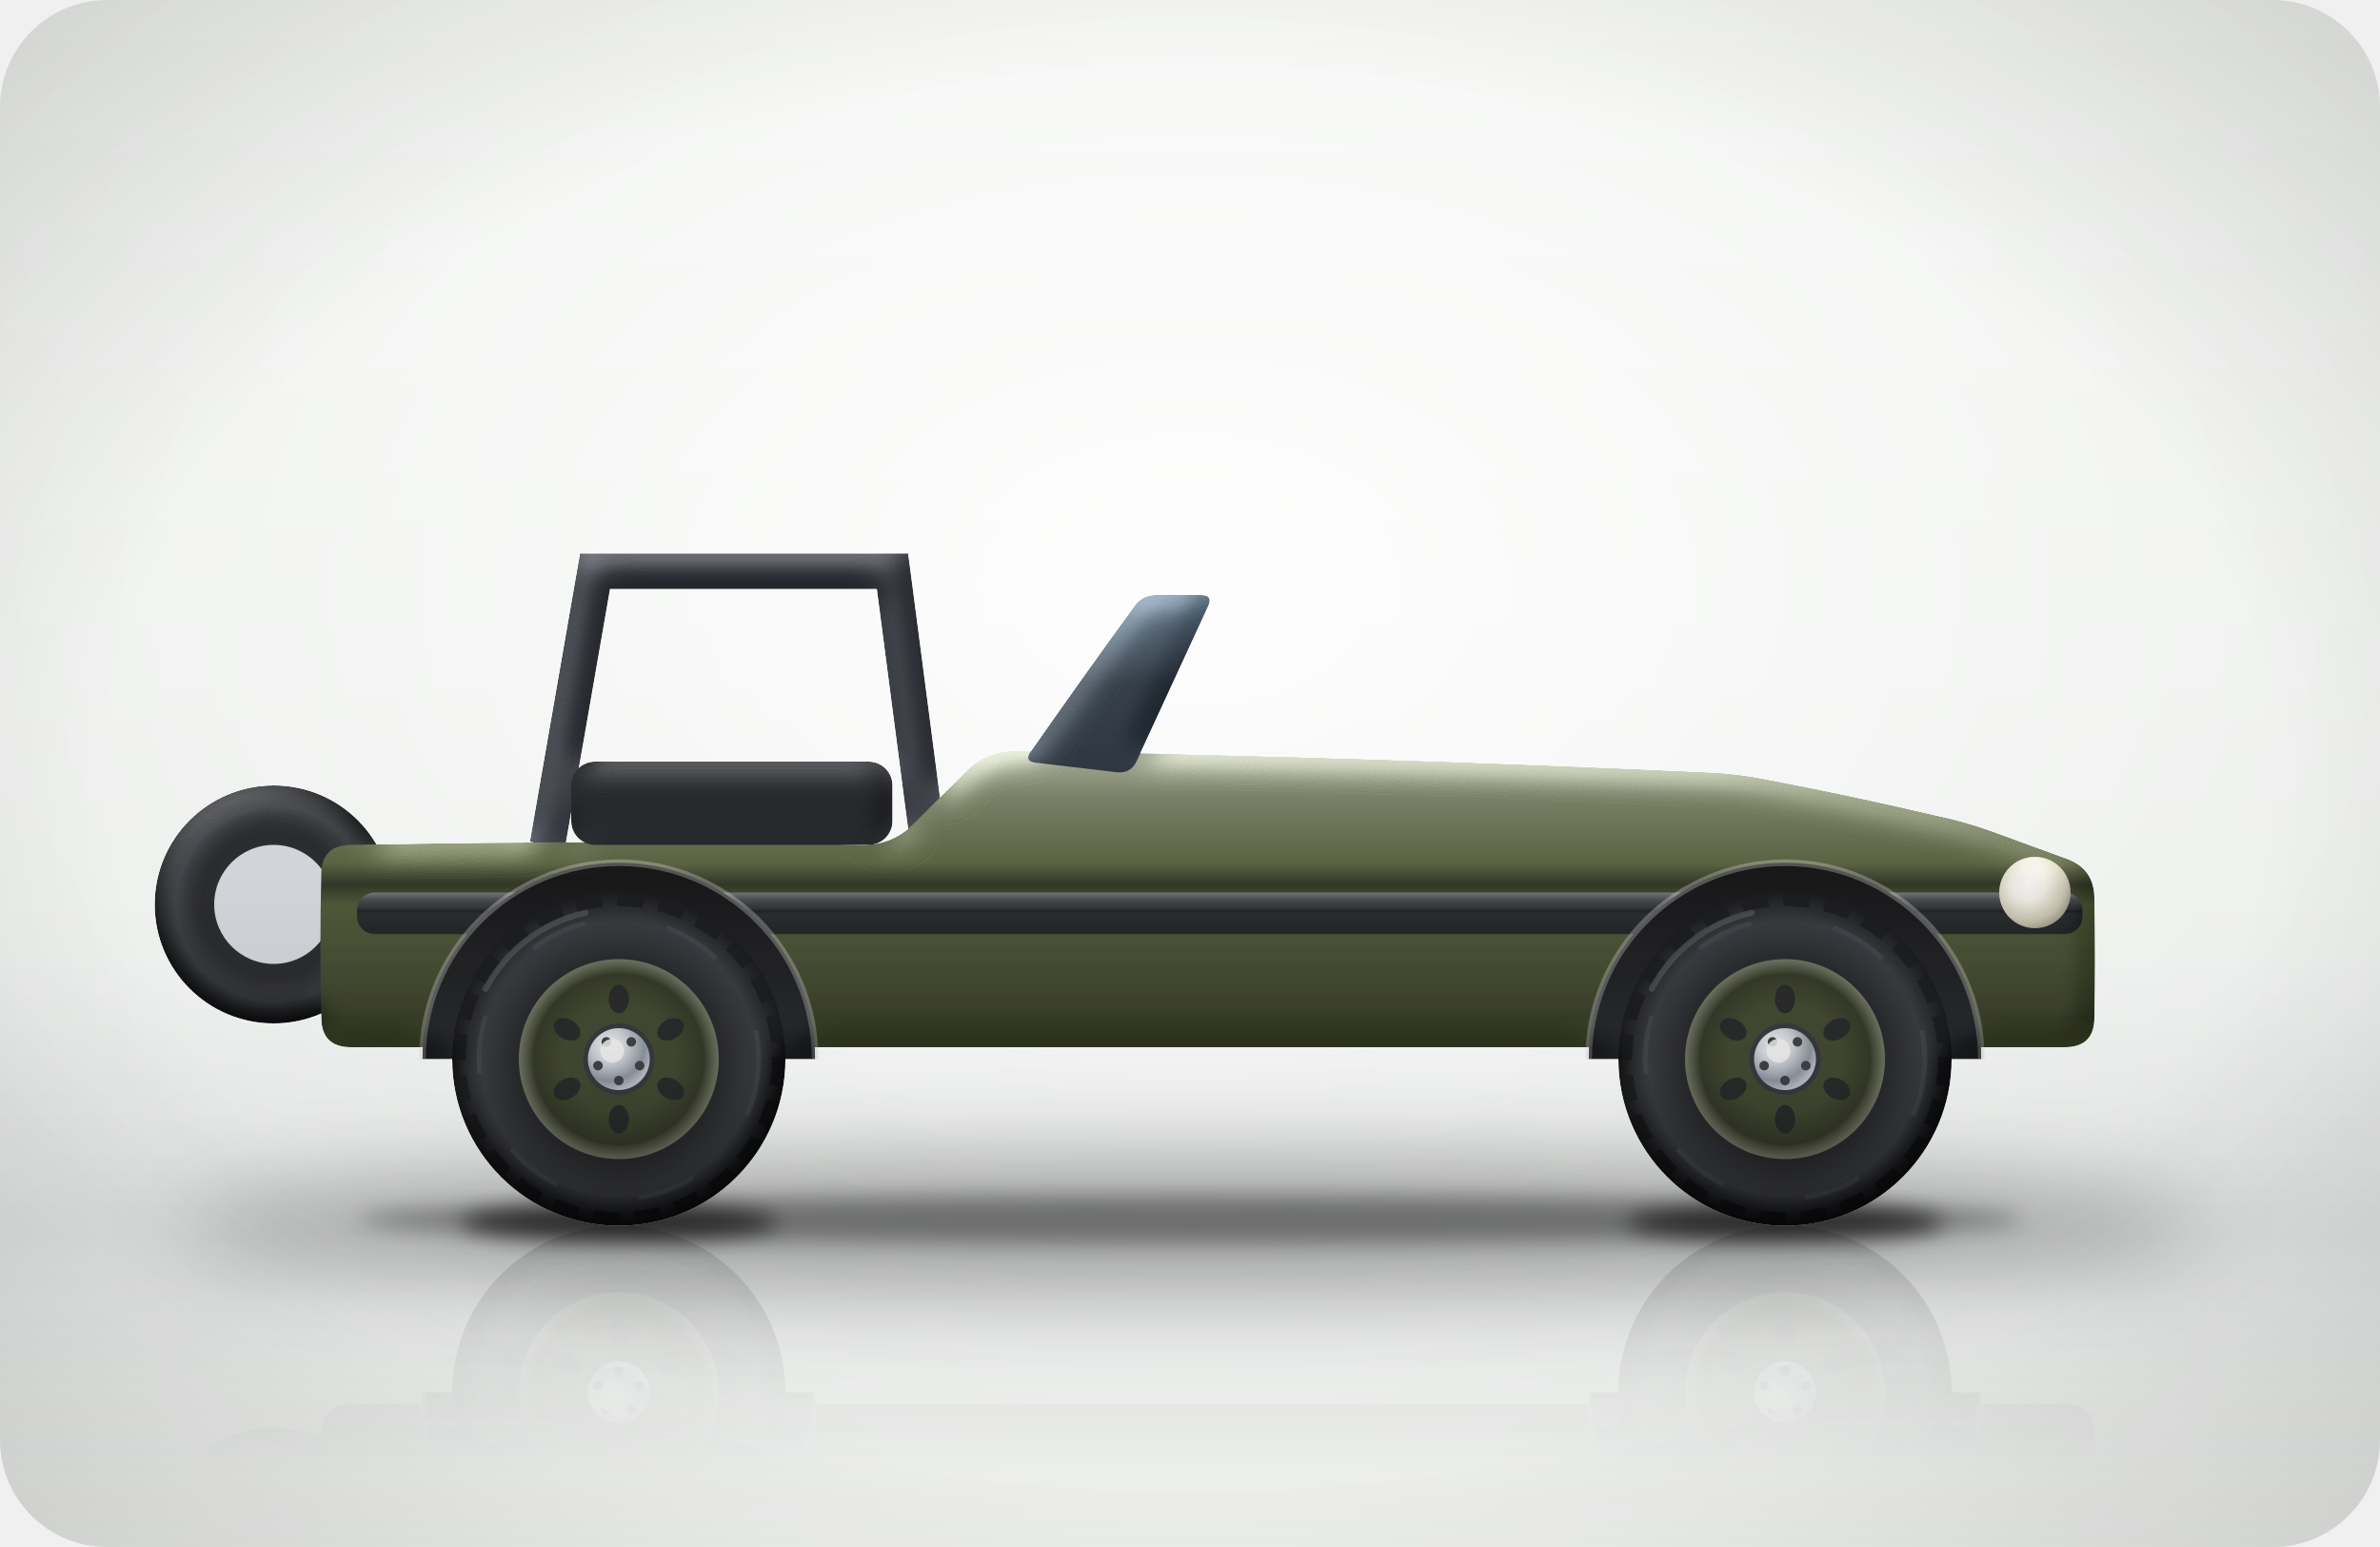
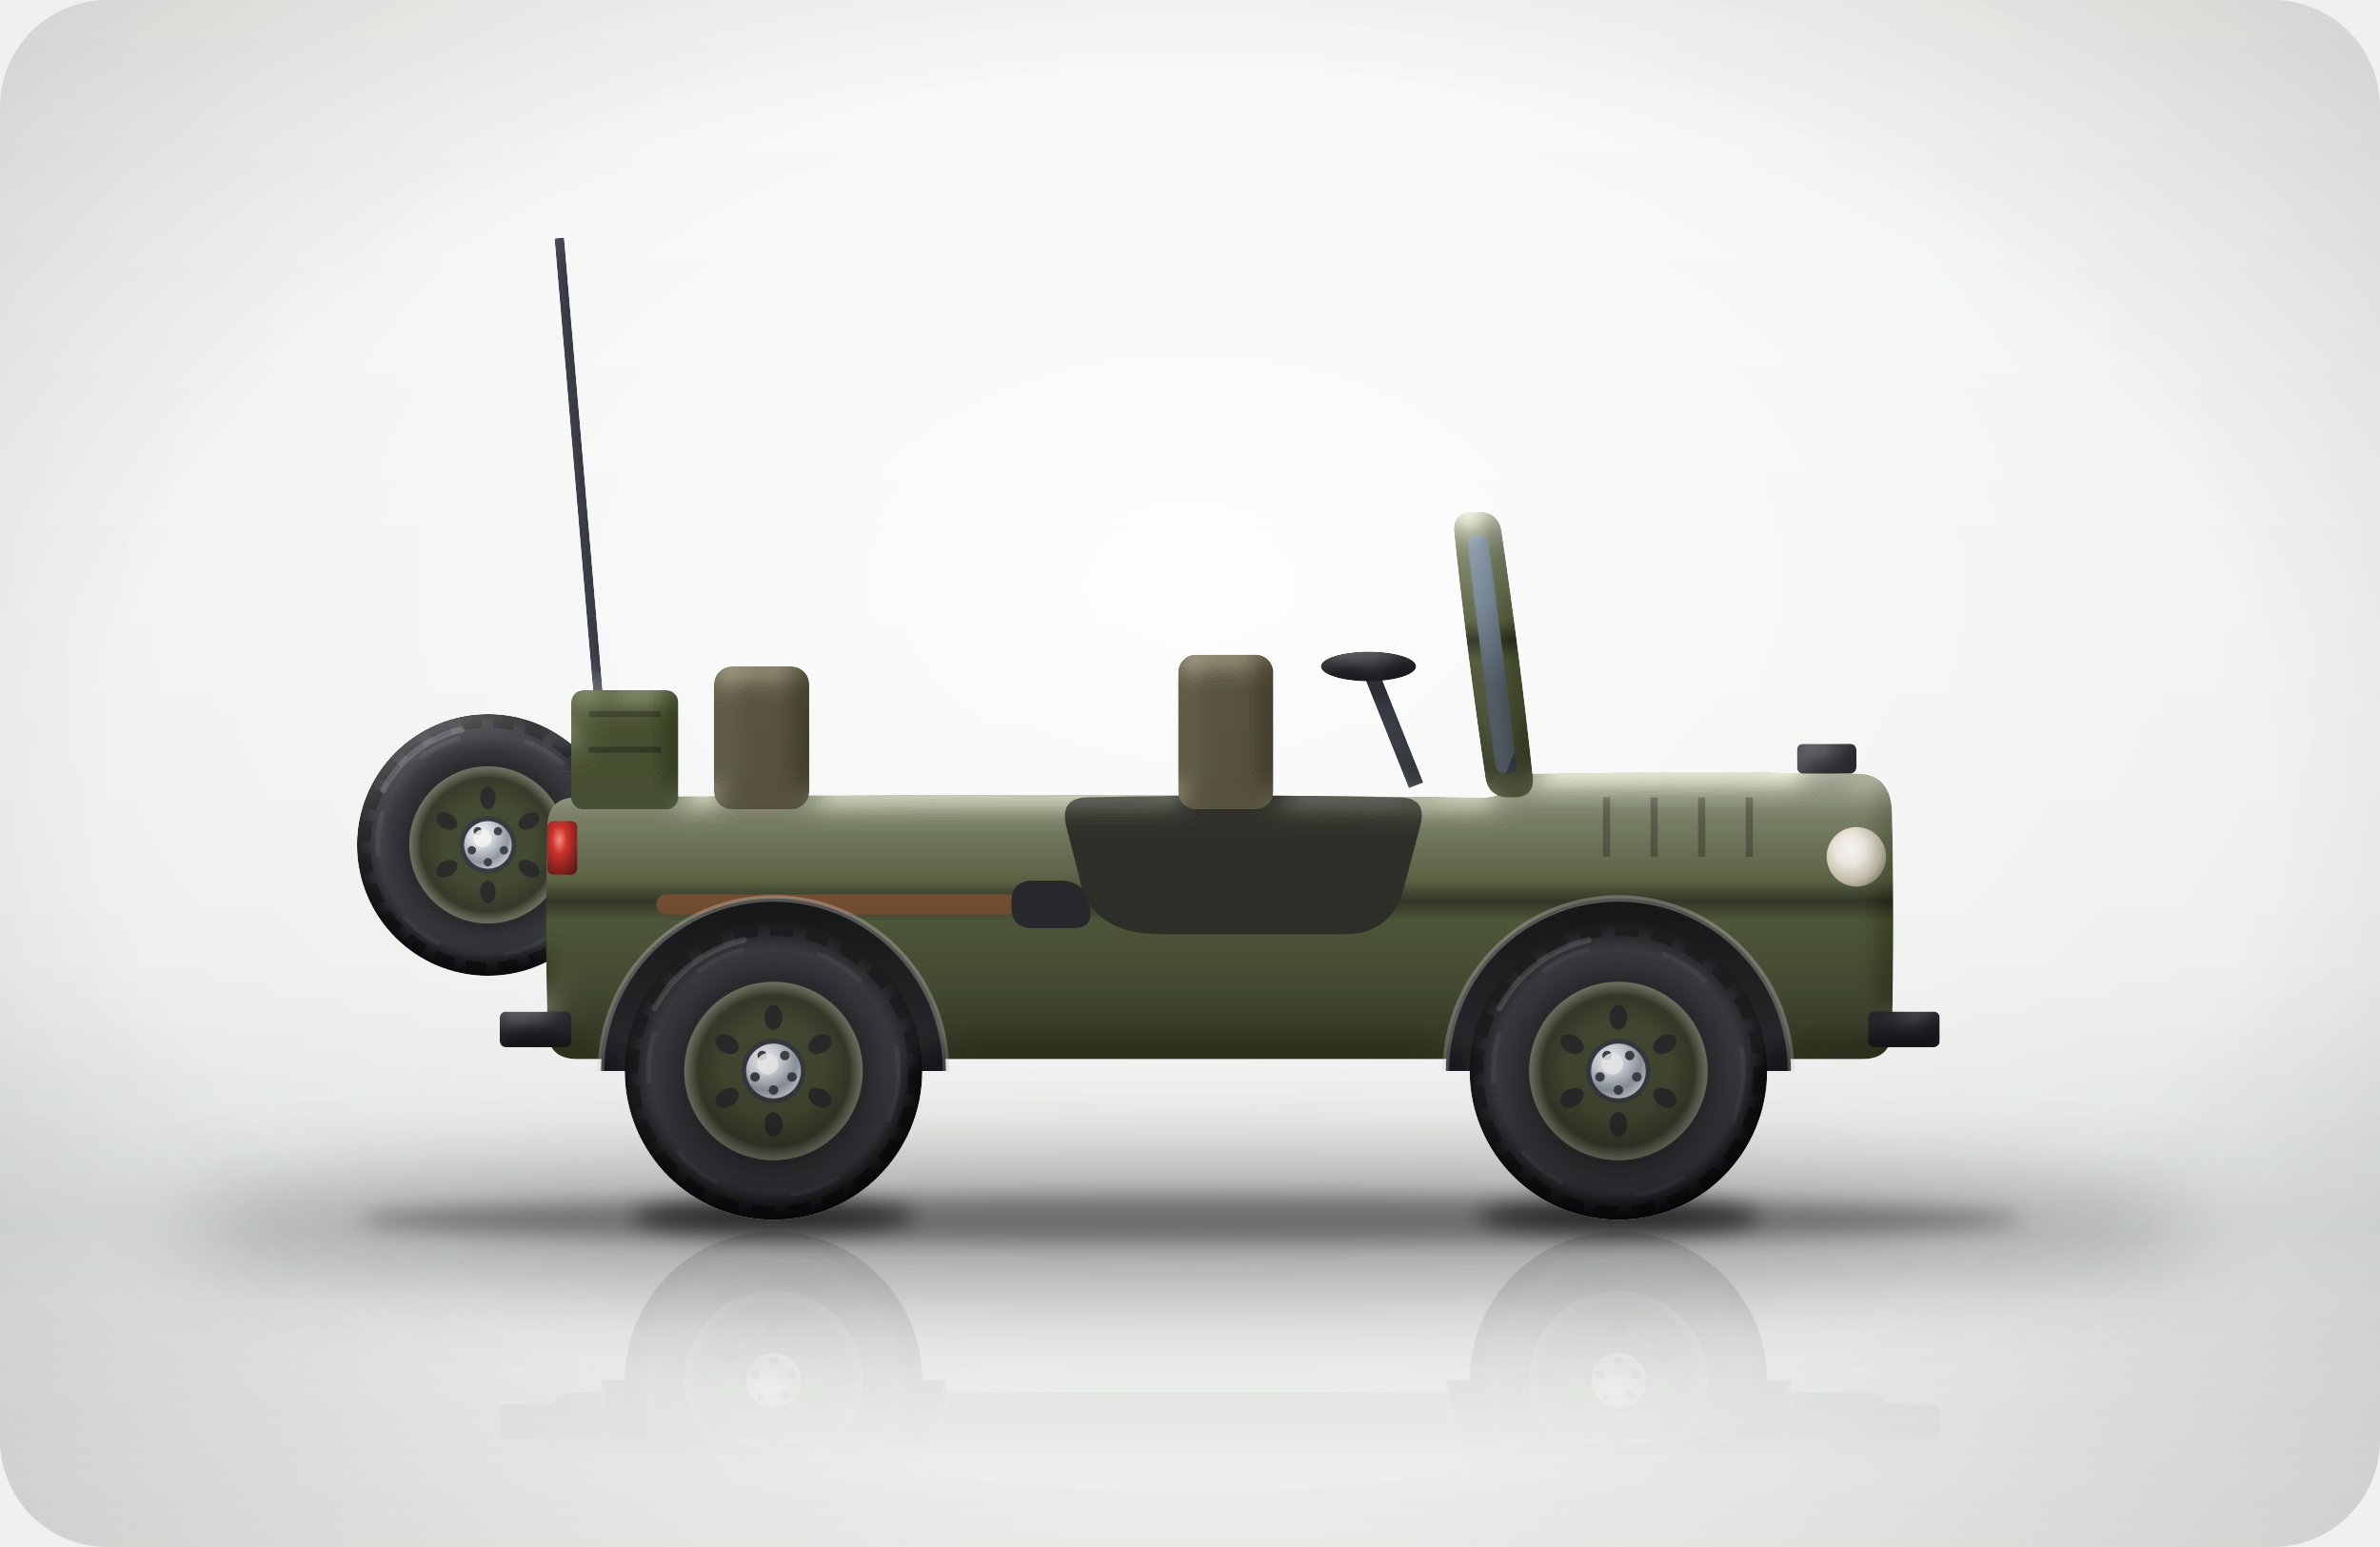
<svg xmlns="http://www.w3.org/2000/svg" viewBox="0 0 400 260" width="400" height="260">
  <defs>
    <linearGradient id="body" x1="0" y1="0" x2="0" y2="1">
      <stop offset="0" stop-color="#a5aa97" />
      <stop offset="0.16" stop-color="#727a5d" />
      <stop offset="0.38" stop-color="#525b38" />
      <stop offset="0.45" stop-color="#252a18" />
      <stop offset="0.52" stop-color="#454e2c" />
      <stop offset="0.72" stop-color="#3c4426" />
      <stop offset="0.9" stop-color="#2e341d" />
      <stop offset="1" stop-color="#3c4426" />
    </linearGradient>
    <linearGradient id="accent" x1="0" y1="0" x2="0" y2="1">
      <stop offset="0" stop-color="#717375" />
      <stop offset="0.16" stop-color="#424347" />
      <stop offset="0.38" stop-color="#232529" />
      <stop offset="0.45" stop-color="#121315" />
      <stop offset="0.52" stop-color="#1b1d20" />
      <stop offset="0.72" stop-color="#181a1d" />
      <stop offset="0.9" stop-color="#141619" />
      <stop offset="1" stop-color="#181a1d" />
    </linearGradient>
    <linearGradient id="glassg" gradientUnits="userSpaceOnUse" x1="0" y1="70" x2="0" y2="160">
      <stop offset="0" stop-color="#9fb1c1" />
      <stop offset=".35" stop-color="#55687a" />
      <stop offset=".5" stop-color="#26313c" />
      <stop offset="1" stop-color="#121820" />
    </linearGradient>
    <pattern id="glass" patternUnits="userSpaceOnUse" width="400" height="260">
      <rect width="400" height="260" fill="url(#glassg)" />
      <path d="M70 40 L118 40 L40 220 L-8 220 Z M134 40 L150 40 L72 220 L56 220 Z M250 40 L292 40 L214 220 L172 220 Z M306 40 L318 40 L240 220 L228 220 Z" fill="#fff" opacity=".13" />
    </pattern>
    <linearGradient id="chrome" gradientUnits="userSpaceOnUse" x1="0" y1="0" x2="0" y2="9" spreadMethod="reflect">
      <stop offset="0" stop-color="#fbfcfd" />
      <stop offset=".3" stop-color="#c6ccd3" />
      <stop offset=".48" stop-color="#5a626d" />
      <stop offset=".58" stop-color="#262b31" />
      <stop offset=".82" stop-color="#a7afb9" />
      <stop offset="1" stop-color="#eef1f4" />
    </linearGradient>
    <radialGradient id="tire" cx=".5" cy=".5" r=".5">
      <stop offset="0" stop-color="#26282c" />
      <stop offset=".6" stop-color="#1b1c1f" />
      <stop offset=".82" stop-color="#2d2f34" />
      <stop offset=".93" stop-color="#18191c" />
      <stop offset="1" stop-color="#0a0b0c" />
    </radialGradient>
    <radialGradient id="rim" cx=".36" cy=".3" r=".85">
      <stop offset="0" stop-color="#ffffff" />
      <stop offset=".3" stop-color="#d6dbe1" />
      <stop offset=".62" stop-color="#8d95a0" />
      <stop offset=".8" stop-color="#c3c9d0" />
      <stop offset="1" stop-color="#5c636d" />
    </radialGradient>
    <radialGradient id="dish" cx=".5" cy=".5" r=".5">
      <stop offset=".55" stop-color="#000" stop-opacity="0" />
      <stop offset=".85" stop-color="#000" stop-opacity=".28" />
      <stop offset="1" stop-color="#fff" stop-opacity=".25" />
    </radialGradient>
    <radialGradient id="rimwell" cx=".5" cy=".5" r=".5">
      <stop offset="0" stop-color="#4a4f57" />
      <stop offset=".7" stop-color="#202328" />
      <stop offset="1" stop-color="#0d0e10" />
    </radialGradient>
    <linearGradient id="spoke" x1="0" y1="0" x2="1" y2="1">
      <stop offset="0" stop-color="#f4f6f8" />
      <stop offset=".5" stop-color="#b3bac3" />
      <stop offset="1" stop-color="#7e8692" />
    </linearGradient>
    <radialGradient id="gunmetal" cx=".38" cy=".32" r=".8">
      <stop offset="0" stop-color="#8b9098" />
      <stop offset=".6" stop-color="#4c5158" />
      <stop offset="1" stop-color="#26292e" />
    </radialGradient>
    <linearGradient id="whitewall" x1="0" y1="0" x2="0" y2="1">
      <stop offset="0" stop-color="#f6f5ef" />
      <stop offset="1" stop-color="#c9c7bd" />
    </linearGradient>
    <linearGradient id="rubber" x1="0" y1="0" x2="0" y2="1">
      <stop offset="0" stop-color="#3a3d42" />
      <stop offset=".2" stop-color="#222428" />
      <stop offset=".8" stop-color="#16171a" />
      <stop offset="1" stop-color="#2a2c30" />
    </linearGradient>
    <linearGradient id="well" x1="0" y1="0" x2="0" y2="1">
      <stop offset="0" stop-color="#050506" />
      <stop offset="1" stop-color="#1c1e22" />
    </linearGradient>
    <radialGradient id="lamp" cx=".4" cy=".38" r=".7">
      <stop offset="0" stop-color="#ffffff" />
      <stop offset=".35" stop-color="#f4f1e6" />
      <stop offset=".75" stop-color="#c9c3ae" />
      <stop offset="1" stop-color="#8e8873" />
    </radialGradient>
    <radialGradient id="tail" cx=".4" cy=".35" r=".75">
      <stop offset="0" stop-color="#ff8a7a" />
      <stop offset=".35" stop-color="#d0241b" />
      <stop offset="1" stop-color="#5a0806" />
    </radialGradient>
    <linearGradient id="wood" x1="0" y1="0" x2="0" y2="1">
      <stop offset="0" stop-color="#a87447" />
      <stop offset=".5" stop-color="#7e5130" />
      <stop offset="1" stop-color="#5b371e" />
    </linearGradient>
    <linearGradient id="cyc" x1="0" y1="0" x2="0" y2="1">
      <stop offset="0" stop-color="#f7f8f9" />
      <stop offset=".62" stop-color="#eceef0" />
      <stop offset=".79" stop-color="#d9dcdf" />
      <stop offset=".84" stop-color="#e3e5e8" />
      <stop offset="1" stop-color="#f2f3f4" />
    </linearGradient>
    <radialGradient id="key" cx=".5" cy=".38" r=".6">
      <stop offset="0" stop-color="#fff" stop-opacity=".9" />
      <stop offset="1" stop-color="#fff" stop-opacity="0" />
    </radialGradient>
    <radialGradient id="vig" cx=".5" cy=".5" r=".75">
      <stop offset=".6" stop-color="#000" stop-opacity="0" />
      <stop offset="1" stop-color="#000" stop-opacity=".16" />
    </radialGradient>
    <linearGradient id="sheen" gradientUnits="userSpaceOnUse" x1="0" y1="60" x2="400" y2="200">
      <stop offset=".18" stop-color="#fff" stop-opacity="0" />
      <stop offset=".27" stop-color="#fff" stop-opacity=".26" />
      <stop offset=".33" stop-color="#fff" stop-opacity="0" />
      <stop offset=".6" stop-color="#fff" stop-opacity="0" />
      <stop offset=".66" stop-color="#fff" stop-opacity=".1" />
      <stop offset=".7" stop-color="#fff" stop-opacity="0" />
    </linearGradient>
    <linearGradient id="ao" gradientUnits="userSpaceOnUse" x1="0" y1="120" x2="0" y2="206">
      <stop offset="0" stop-color="#000" stop-opacity="0" />
      <stop offset=".7" stop-color="#000" stop-opacity=".1" />
      <stop offset="1" stop-color="#000" stop-opacity=".35" />
    </linearGradient>
    <linearGradient id="fadeg" gradientUnits="userSpaceOnUse" x1="0" y1="206" x2="0" y2="246">
      <stop offset="0" stop-color="#fff" stop-opacity=".9" />
      <stop offset="1" stop-color="#fff" stop-opacity="0" />
    </linearGradient>
    <mask id="fade" maskUnits="userSpaceOnUse" x="0" y="0" width="400" height="260">
      <rect x="0" y="206" width="400" height="54" fill="url(#fadeg)" />
    </mask>
    <filter id="white" x="0" y="0" width="1" height="1">
      <feColorMatrix type="matrix" values="0 0 0 0 1 0 0 0 0 1 0 0 0 0 1 0 0 0 1 0" />
    </filter>
    <mask id="carm" maskUnits="userSpaceOnUse" x="0" y="0" width="400" height="260">
      <use href="#car" filter="url(#white)" />
    </mask>
    <filter id="blur2" x="-50%" y="-300%" width="200%" height="700%">
      <feGaussianBlur stdDeviation="1.8" />
    </filter>
    <filter id="blur6" x="-30%" y="-400%" width="160%" height="900%">
      <feGaussianBlur stdDeviation="7" />
    </filter>
    <filter id="studio" x="-4%" y="-8%" width="108%" height="116%" color-interpolation-filters="sRGB">
      <feGaussianBlur in="SourceAlpha" stdDeviation="2.4" result="b" />
      <feDiffuseLighting in="b" surfaceScale="4" diffuseConstant="1.04" lighting-color="#fff" result="df">
        <feDistantLight azimuth="245" elevation="62" />
      </feDiffuseLighting>
      <feBlend in="SourceGraphic" in2="df" mode="multiply" result="lit" />
      <feSpecularLighting in="b" surfaceScale="4" specularConstant=".7" specularExponent="26" lighting-color="#fff" result="sp">
        <feDistantLight azimuth="245" elevation="50" />
      </feSpecularLighting>
      <feComposite in="sp" in2="lit" operator="arithmetic" k1="0" k2=".55" k3="1" k4="0" result="all" />
      <feComposite in="all" in2="SourceAlpha" operator="in" />
    </filter>
    <g id="tpl">
-       <circle cx="46" cy="152" r="20" fill="url(#tire)" />
-       <circle cx="46" cy="152" r="10" fill="#d9dde3" />
-       <path d="M92 142 L100 96 L150 96 L156 142" fill="none" stroke="#2a2d34" stroke-width="6" />
-       <path d="M54.0 171.0Q53.7 159.0 54.0 147.0Q54.0 142.0 59.0 142.0Q102.0 141.1 145.0 142.0Q150.0 142.0 153.5 138.5L162.5 129.5Q166.0 126.0 171.0 126.2Q229.0 127.1 287.0 129.8Q292.0 130.0 296.9 131.0Q311.1 133.7 325.1 137.0Q330.0 138.0 334.7 139.7L347.3 144.3Q352.0 146.0 352.0 151.0Q352.2 161.0 352.0 171.0Q352.0 176.0 347.0 176.0L59.0 176.0Q54.0 176.0 54.0 171.0Z" fill="url(#body)" />
-       <path d="M173.3 126.2Q181.9 113.9 190.7 101.8Q192.0 100.0 194.2 100.0L201.8 100.0Q204.0 100.0 203.0 102.0L191.0 128.0Q190.0 130.0 187.8 129.8L174.2 128.2Q172.0 128.0 173.3 126.2Z" fill="url(#glass)" />
-       <rect x="96" y="128" width="54" height="14" rx="4" fill="#17191d" />
-       <rect x="60" y="150" width="290" height="7" rx="3.0" fill="url(#accent)" />
-       <circle cx="342" cy="150" r="6" fill="url(#lamp)" />
-       <path d="M71 178 A33 33 0 0 1 137 178 Z" fill="url(#well)" />
-       <path d="M71 178 A33 33 0 0 1 137 178" fill="none" stroke="#fff" stroke-width="1.1" opacity=".28" />
-       <circle cx="104" cy="178" r="28" fill="url(#tire)" />
-       <circle cx="104" cy="178" r="26.8" fill="none" stroke="#0b0c0e" stroke-width="2.2" stroke-dasharray="4.5 2.5" opacity=".9" />
-       <circle cx="104" cy="178" r="23.5" fill="none" stroke="#3a3d43" stroke-width=".8" stroke-dasharray="9.8 14.0" opacity=".7" />
-       <circle cx="104" cy="178" r="17.6" fill="#1a1c20" />
-       <circle cx="104" cy="178" r="16.8" fill="#383f24" />
-       <circle cx="104" cy="178" r="16.8" fill="url(#dish)" />
-       <ellipse cx="112.7" cy="183.0" rx="2.4" ry="1.7" fill="#16181b" opacity=".85" transform="rotate(30 112.7 183.0)" />
-       <ellipse cx="104.0" cy="188.1" rx="2.4" ry="1.7" fill="#16181b" opacity=".85" transform="rotate(90 104.0 188.1)" />
-       <ellipse cx="95.3" cy="183.0" rx="2.4" ry="1.7" fill="#16181b" opacity=".85" transform="rotate(150 95.3 183.0)" />
-       <ellipse cx="95.3" cy="173.0" rx="2.4" ry="1.7" fill="#16181b" opacity=".85" transform="rotate(210 95.3 173.0)" />
-       <ellipse cx="104.0" cy="167.9" rx="2.4" ry="1.7" fill="#16181b" opacity=".85" transform="rotate(270 104.0 167.9)" />
-       <ellipse cx="112.7" cy="173.0" rx="2.4" ry="1.7" fill="#16181b" opacity=".85" transform="rotate(330 112.7 173.0)" />
-       <circle cx="104" cy="178" r="5.6" fill="url(#rim)" />
-       <circle cx="104" cy="178" r="5.6" fill="none" stroke="#2b2e33" stroke-width=".8" />
-       <circle cx="106.1" cy="175.1" r="0.8" fill="#33363c" />
-       <circle cx="107.5" cy="179.1" r="0.8" fill="#33363c" />
-       <circle cx="104.0" cy="181.6" r="0.8" fill="#33363c" />
-       <circle cx="100.5" cy="179.1" r="0.8" fill="#33363c" />
-       <circle cx="101.9" cy="175.1" r="0.8" fill="#33363c" />
-       <circle cx="102.9" cy="176.6" r="2.0" fill="#fff" opacity=".85" />
-       <path d="M81.6 166.2 A25.2 25.2 0 0 1 98.4 153.4" fill="none" stroke="#fff" stroke-width="1" opacity=".14" stroke-linecap="round" />
-       <path d="M267 178 A33 33 0 0 1 333 178 Z" fill="url(#well)" />
-       <path d="M267 178 A33 33 0 0 1 333 178" fill="none" stroke="#fff" stroke-width="1.1" opacity=".28" />
-       <circle cx="300" cy="178" r="28" fill="url(#tire)" />
-       <circle cx="300" cy="178" r="26.8" fill="none" stroke="#0b0c0e" stroke-width="2.2" stroke-dasharray="4.5 2.5" opacity=".9" />
-       <circle cx="300" cy="178" r="23.5" fill="none" stroke="#3a3d43" stroke-width=".8" stroke-dasharray="9.8 14.0" opacity=".7" />
-       <circle cx="300" cy="178" r="17.6" fill="#1a1c20" />
-       <circle cx="300" cy="178" r="16.8" fill="#383f24" />
-       <circle cx="300" cy="178" r="16.8" fill="url(#dish)" />
-       <ellipse cx="308.7" cy="183.0" rx="2.4" ry="1.7" fill="#16181b" opacity=".85" transform="rotate(30 308.7 183.0)" />
-       <ellipse cx="300.0" cy="188.1" rx="2.4" ry="1.7" fill="#16181b" opacity=".85" transform="rotate(90 300.0 188.1)" />
-       <ellipse cx="291.3" cy="183.0" rx="2.4" ry="1.7" fill="#16181b" opacity=".85" transform="rotate(150 291.3 183.0)" />
-       <ellipse cx="291.3" cy="173.0" rx="2.4" ry="1.7" fill="#16181b" opacity=".85" transform="rotate(210 291.3 173.0)" />
-       <ellipse cx="300.0" cy="167.9" rx="2.4" ry="1.7" fill="#16181b" opacity=".85" transform="rotate(270 300.0 167.9)" />
-       <ellipse cx="308.7" cy="173.0" rx="2.4" ry="1.7" fill="#16181b" opacity=".85" transform="rotate(330 308.7 173.0)" />
-       <circle cx="300" cy="178" r="5.6" fill="url(#rim)" />
-       <circle cx="300" cy="178" r="5.6" fill="none" stroke="#2b2e33" stroke-width=".8" />
-       <circle cx="302.1" cy="175.1" r="0.8" fill="#33363c" />
-       <circle cx="303.5" cy="179.1" r="0.8" fill="#33363c" />
-       <circle cx="300.0" cy="181.6" r="0.8" fill="#33363c" />
-       <circle cx="296.5" cy="179.1" r="0.8" fill="#33363c" />
-       <circle cx="297.9" cy="175.1" r="0.8" fill="#33363c" />
-       <circle cx="298.9" cy="176.6" r="2.0" fill="#fff" opacity=".85" />
-       <path d="M277.6 166.2 A25.2 25.2 0 0 1 294.4 153.4" fill="none" stroke="#fff" stroke-width="1" opacity=".14" stroke-linecap="round" />
+       <circle cx="82" cy="142" r="22" fill="url(#tire)" />
+       <circle cx="82" cy="142" r="20.8" fill="none" stroke="#0b0c0e" stroke-width="2.2" stroke-dasharray="3.5 2.0" opacity=".9" />
+       <circle cx="82" cy="142" r="18.5" fill="none" stroke="#3a3d43" stroke-width=".8" stroke-dasharray="7.7 11.0" opacity=".7" />
+       <circle cx="82" cy="142" r="14.0" fill="#1a1c20" />
+       <circle cx="82" cy="142" r="13.2" fill="#383f24" />
+       <circle cx="82" cy="142" r="13.2" fill="url(#dish)" />
+       <ellipse cx="88.9" cy="146.0" rx="1.9" ry="1.3" fill="#16181b" opacity=".85" transform="rotate(30 88.9 146.0)" />
+       <ellipse cx="82.0" cy="149.9" rx="1.9" ry="1.3" fill="#16181b" opacity=".85" transform="rotate(90 82.0 149.9)" />
+       <ellipse cx="75.1" cy="146.0" rx="1.9" ry="1.3" fill="#16181b" opacity=".85" transform="rotate(150 75.1 146.0)" />
+       <ellipse cx="75.1" cy="138.0" rx="1.9" ry="1.3" fill="#16181b" opacity=".85" transform="rotate(210 75.1 138.0)" />
+       <ellipse cx="82.0" cy="134.1" rx="1.9" ry="1.3" fill="#16181b" opacity=".85" transform="rotate(270 82.0 134.1)" />
+       <ellipse cx="88.9" cy="138.0" rx="1.9" ry="1.3" fill="#16181b" opacity=".85" transform="rotate(330 88.9 138.0)" />
+       <circle cx="82" cy="142" r="4.4" fill="url(#rim)" />
+       <circle cx="82" cy="142" r="4.4" fill="none" stroke="#2b2e33" stroke-width=".8" />
+       <circle cx="83.7" cy="139.7" r="0.7" fill="#33363c" />
+       <circle cx="84.7" cy="142.9" r="0.7" fill="#33363c" />
+       <circle cx="82.0" cy="144.9" r="0.7" fill="#33363c" />
+       <circle cx="79.3" cy="142.9" r="0.7" fill="#33363c" />
+       <circle cx="80.3" cy="139.7" r="0.7" fill="#33363c" />
+       <circle cx="81.1" cy="140.9" r="1.5" fill="#fff" opacity=".85" />
+       <path d="M64.4 132.8 A19.8 19.8 0 0 1 77.6 122.6" fill="none" stroke="#fff" stroke-width="1" opacity=".14" stroke-linecap="round" />
+       <path d="M102 134 L94 40" stroke="#2a2d34" stroke-width="1.6" />
+       <rect x="98" y="128" width="8" height="8" rx="1" fill="#17191d" />
+       <path d="M92.0 173.0Q91.6 156.0 92.0 139.0Q92.0 134.0 97.0 134.0Q173.2 133.1 249.5 134.0Q252.0 134.0 253.8 132.2L254.2 131.8Q256.0 130.0 258.5 130.0Q285.3 129.4 312.0 130.0Q318.0 130.0 318.0 137.0Q318.4 155.0 318.0 173.0Q318.0 178.0 313.0 178.0L97.0 178.0Q92.0 178.0 92.0 173.0Z" fill="url(#body)" />
+       <path d="M179.2 138.9L180.8 145.1Q182.0 150.0 182.0 150.0Q185.0 157.0 195.0 157.0L226.0 157.0Q234.0 157.0 236.0 149.0L238.7 138.8Q240.0 134.0 235.0 134.0Q209.0 133.4 183.0 134.0Q178.0 134.0 179.2 138.9Z" fill="#1f2219" />
+       <rect x="120" y="112" width="16" height="24" rx="3" fill="#4a4630" />
+       <rect x="198" y="110" width="16" height="26" rx="3" fill="#4a4630" />
+       <path d="M238 132 L230 112" stroke="#2a2d34" stroke-width="2.6" />
+       <ellipse cx="230" cy="112" rx="8" ry="2.5" fill="#17191d" />
+       <path d="M247.6 86.0L248.4 86.0Q252.0 86.0 252.4 89.6Q255.4 109.9 257.6 130.4Q258.0 134.0 254.4 134.0L253.6 134.0Q250.0 134.0 249.6 130.4Q246.6 110.1 244.4 89.6Q244.0 86.0 247.6 86.0Z" fill="url(#body)" />
+       <path d="M248.1 90.0L248.4 90.0Q250.0 90.0 250.2 91.6Q252.7 110.0 254.8 128.4Q255.0 130.0 253.4 130.0L253.1 130.0Q251.5 130.0 251.3 128.4Q248.8 110.0 246.7 91.6Q246.5 90.0 248.1 90.0Z" fill="url(#glass)" />
+       <rect x="96" y="116" width="18" height="20" rx="2" fill="#3b4423" />
+       <path d="M99 120 H111 M99 126 H111" stroke="#000" stroke-width="1" opacity=".35" />
+       <path d="M112 152 L170 152" stroke="#6d4524" stroke-width="3.4" stroke-linecap="round" />
+       <path d="M173.6 148.0L178.3 148.0Q182.0 148.0 182.9 151.6L183.1 152.4Q184.0 156.0 180.3 156.0L173.6 156.0Q170.0 156.0 170.0 152.4L170.0 151.6Q170.0 148.0 173.6 148.0Z" fill="#17191d" />
+       <path d="M270 134 L270 144" stroke="#000" stroke-width="1.2" opacity=".3" />
+       <path d="M278 134 L278 144" stroke="#000" stroke-width="1.2" opacity=".3" />
+       <path d="M286 134 L286 144" stroke="#000" stroke-width="1.2" opacity=".3" />
+       <path d="M294 134 L294 144" stroke="#000" stroke-width="1.2" opacity=".3" />
+       <rect x="302" y="125" width="10" height="5" rx="1" fill="#17191d" />
+       <circle cx="312" cy="144" r="5" fill="url(#lamp)" />
+       <rect x="314" y="170" width="12" height="6" rx="1" fill="#17191d" />
+       <rect x="84" y="170" width="12" height="6" rx="1" fill="#17191d" />
+       <rect x="92" y="138" width="5" height="9" rx="1" fill="url(#tail)" />
+       <path d="M101 180 A29 29 0 0 1 159 180 Z" fill="url(#well)" />
+       <path d="M101 180 A29 29 0 0 1 159 180" fill="none" stroke="#fff" stroke-width="1.1" opacity=".28" />
+       <circle cx="130" cy="180" r="25" fill="url(#tire)" />
+       <circle cx="130" cy="180" r="23.8" fill="none" stroke="#0b0c0e" stroke-width="2.2" stroke-dasharray="4.0 2.2" opacity=".9" />
+       <circle cx="130" cy="180" r="21.0" fill="none" stroke="#3a3d43" stroke-width=".8" stroke-dasharray="8.8 12.5" opacity=".7" />
+       <circle cx="130" cy="180" r="15.8" fill="#1a1c20" />
+       <circle cx="130" cy="180" r="15.0" fill="#383f24" />
+       <circle cx="130" cy="180" r="15.0" fill="url(#dish)" />
+       <ellipse cx="137.8" cy="184.5" rx="2.1" ry="1.5" fill="#16181b" opacity=".85" transform="rotate(30 137.8 184.5)" />
+       <ellipse cx="130.0" cy="189.0" rx="2.1" ry="1.5" fill="#16181b" opacity=".85" transform="rotate(90 130.0 189.0)" />
+       <ellipse cx="122.2" cy="184.5" rx="2.1" ry="1.5" fill="#16181b" opacity=".85" transform="rotate(150 122.2 184.5)" />
+       <ellipse cx="122.2" cy="175.5" rx="2.1" ry="1.5" fill="#16181b" opacity=".85" transform="rotate(210 122.2 175.5)" />
+       <ellipse cx="130.0" cy="171.0" rx="2.1" ry="1.5" fill="#16181b" opacity=".85" transform="rotate(270 130.0 171.0)" />
+       <ellipse cx="137.8" cy="175.5" rx="2.1" ry="1.5" fill="#16181b" opacity=".85" transform="rotate(330 137.8 175.5)" />
+       <circle cx="130" cy="180" r="5.0" fill="url(#rim)" />
+       <circle cx="130" cy="180" r="5.0" fill="none" stroke="#2b2e33" stroke-width=".8" />
+       <circle cx="131.9" cy="177.4" r="0.8" fill="#33363c" />
+       <circle cx="133.1" cy="181.0" r="0.8" fill="#33363c" />
+       <circle cx="130.0" cy="183.2" r="0.8" fill="#33363c" />
+       <circle cx="126.9" cy="181.0" r="0.8" fill="#33363c" />
+       <circle cx="128.1" cy="177.4" r="0.8" fill="#33363c" />
+       <circle cx="129.0" cy="178.8" r="1.8" fill="#fff" opacity=".85" />
+       <path d="M110.0 169.5 A22.5 22.5 0 0 1 125.0 158.0" fill="none" stroke="#fff" stroke-width="1" opacity=".14" stroke-linecap="round" />
+       <path d="M243 180 A29 29 0 0 1 301 180 Z" fill="url(#well)" />
+       <path d="M243 180 A29 29 0 0 1 301 180" fill="none" stroke="#fff" stroke-width="1.1" opacity=".28" />
+       <circle cx="272" cy="180" r="25" fill="url(#tire)" />
+       <circle cx="272" cy="180" r="23.8" fill="none" stroke="#0b0c0e" stroke-width="2.2" stroke-dasharray="4.0 2.2" opacity=".9" />
+       <circle cx="272" cy="180" r="21.0" fill="none" stroke="#3a3d43" stroke-width=".8" stroke-dasharray="8.8 12.5" opacity=".7" />
+       <circle cx="272" cy="180" r="15.8" fill="#1a1c20" />
+       <circle cx="272" cy="180" r="15.0" fill="#383f24" />
+       <circle cx="272" cy="180" r="15.0" fill="url(#dish)" />
+       <ellipse cx="279.8" cy="184.5" rx="2.1" ry="1.5" fill="#16181b" opacity=".85" transform="rotate(30 279.8 184.5)" />
+       <ellipse cx="272.0" cy="189.0" rx="2.1" ry="1.5" fill="#16181b" opacity=".85" transform="rotate(90 272.0 189.0)" />
+       <ellipse cx="264.2" cy="184.5" rx="2.1" ry="1.5" fill="#16181b" opacity=".85" transform="rotate(150 264.2 184.5)" />
+       <ellipse cx="264.2" cy="175.5" rx="2.1" ry="1.5" fill="#16181b" opacity=".85" transform="rotate(210 264.2 175.5)" />
+       <ellipse cx="272.0" cy="171.0" rx="2.1" ry="1.5" fill="#16181b" opacity=".85" transform="rotate(270 272.0 171.0)" />
+       <ellipse cx="279.8" cy="175.5" rx="2.1" ry="1.5" fill="#16181b" opacity=".85" transform="rotate(330 279.8 175.5)" />
+       <circle cx="272" cy="180" r="5.0" fill="url(#rim)" />
+       <circle cx="272" cy="180" r="5.0" fill="none" stroke="#2b2e33" stroke-width=".8" />
+       <circle cx="273.9" cy="177.4" r="0.8" fill="#33363c" />
+       <circle cx="275.1" cy="181.0" r="0.8" fill="#33363c" />
+       <circle cx="272.0" cy="183.2" r="0.8" fill="#33363c" />
+       <circle cx="268.9" cy="181.0" r="0.8" fill="#33363c" />
+       <circle cx="270.1" cy="177.4" r="0.8" fill="#33363c" />
+       <circle cx="271.0" cy="178.8" r="1.8" fill="#fff" opacity=".85" />
+       <path d="M252.0 169.5 A22.5 22.5 0 0 1 267.0 158.0" fill="none" stroke="#fff" stroke-width="1" opacity=".14" stroke-linecap="round" />
    </g>
    <mask id="tplm" maskUnits="userSpaceOnUse" x="0" y="0" width="400" height="260">
      <use href="#tpl" filter="url(#white)" />
    </mask>
    <g id="car">
      <use href="#tpl" />
      <g mask="url(#tplm)" />
    </g>
  </defs>
  <rect width="400" height="260" rx="18" fill="url(#cyc)" />
  <rect width="400" height="260" rx="18" fill="#e4e8d5" opacity=".22" />
  <rect width="400" height="260" rx="18" fill="url(#key)" />
  <g mask="url(#fade)" opacity=".15">
    <use href="#car" transform="translate(0 412) scale(1 -1)" />
  </g>
  <ellipse cx="200" cy="206" rx="170" ry="11" fill="#000" opacity=".3" filter="url(#blur6)" />
  <ellipse cx="200" cy="205" rx="140" ry="4" fill="#000" opacity=".35" filter="url(#blur2)" />
-   <ellipse cx="104" cy="205.5" rx="26.6" ry="3.1" fill="#000" opacity=".62" filter="url(#blur2)" />
-   <ellipse cx="300" cy="205.5" rx="26.6" ry="3.1" fill="#000" opacity=".62" filter="url(#blur2)" />
+   <ellipse cx="130" cy="204.5" rx="23.8" ry="2.8" fill="#000" opacity=".62" filter="url(#blur2)" />
+   <ellipse cx="272" cy="204.5" rx="23.8" ry="2.8" fill="#000" opacity=".62" filter="url(#blur2)" />
  <use href="#car" filter="url(#studio)" />
  <g mask="url(#carm)">
    <rect width="400" height="260" fill="url(#ao)" />
  </g>
  <rect width="400" height="260" rx="18" fill="url(#vig)" />
</svg>
